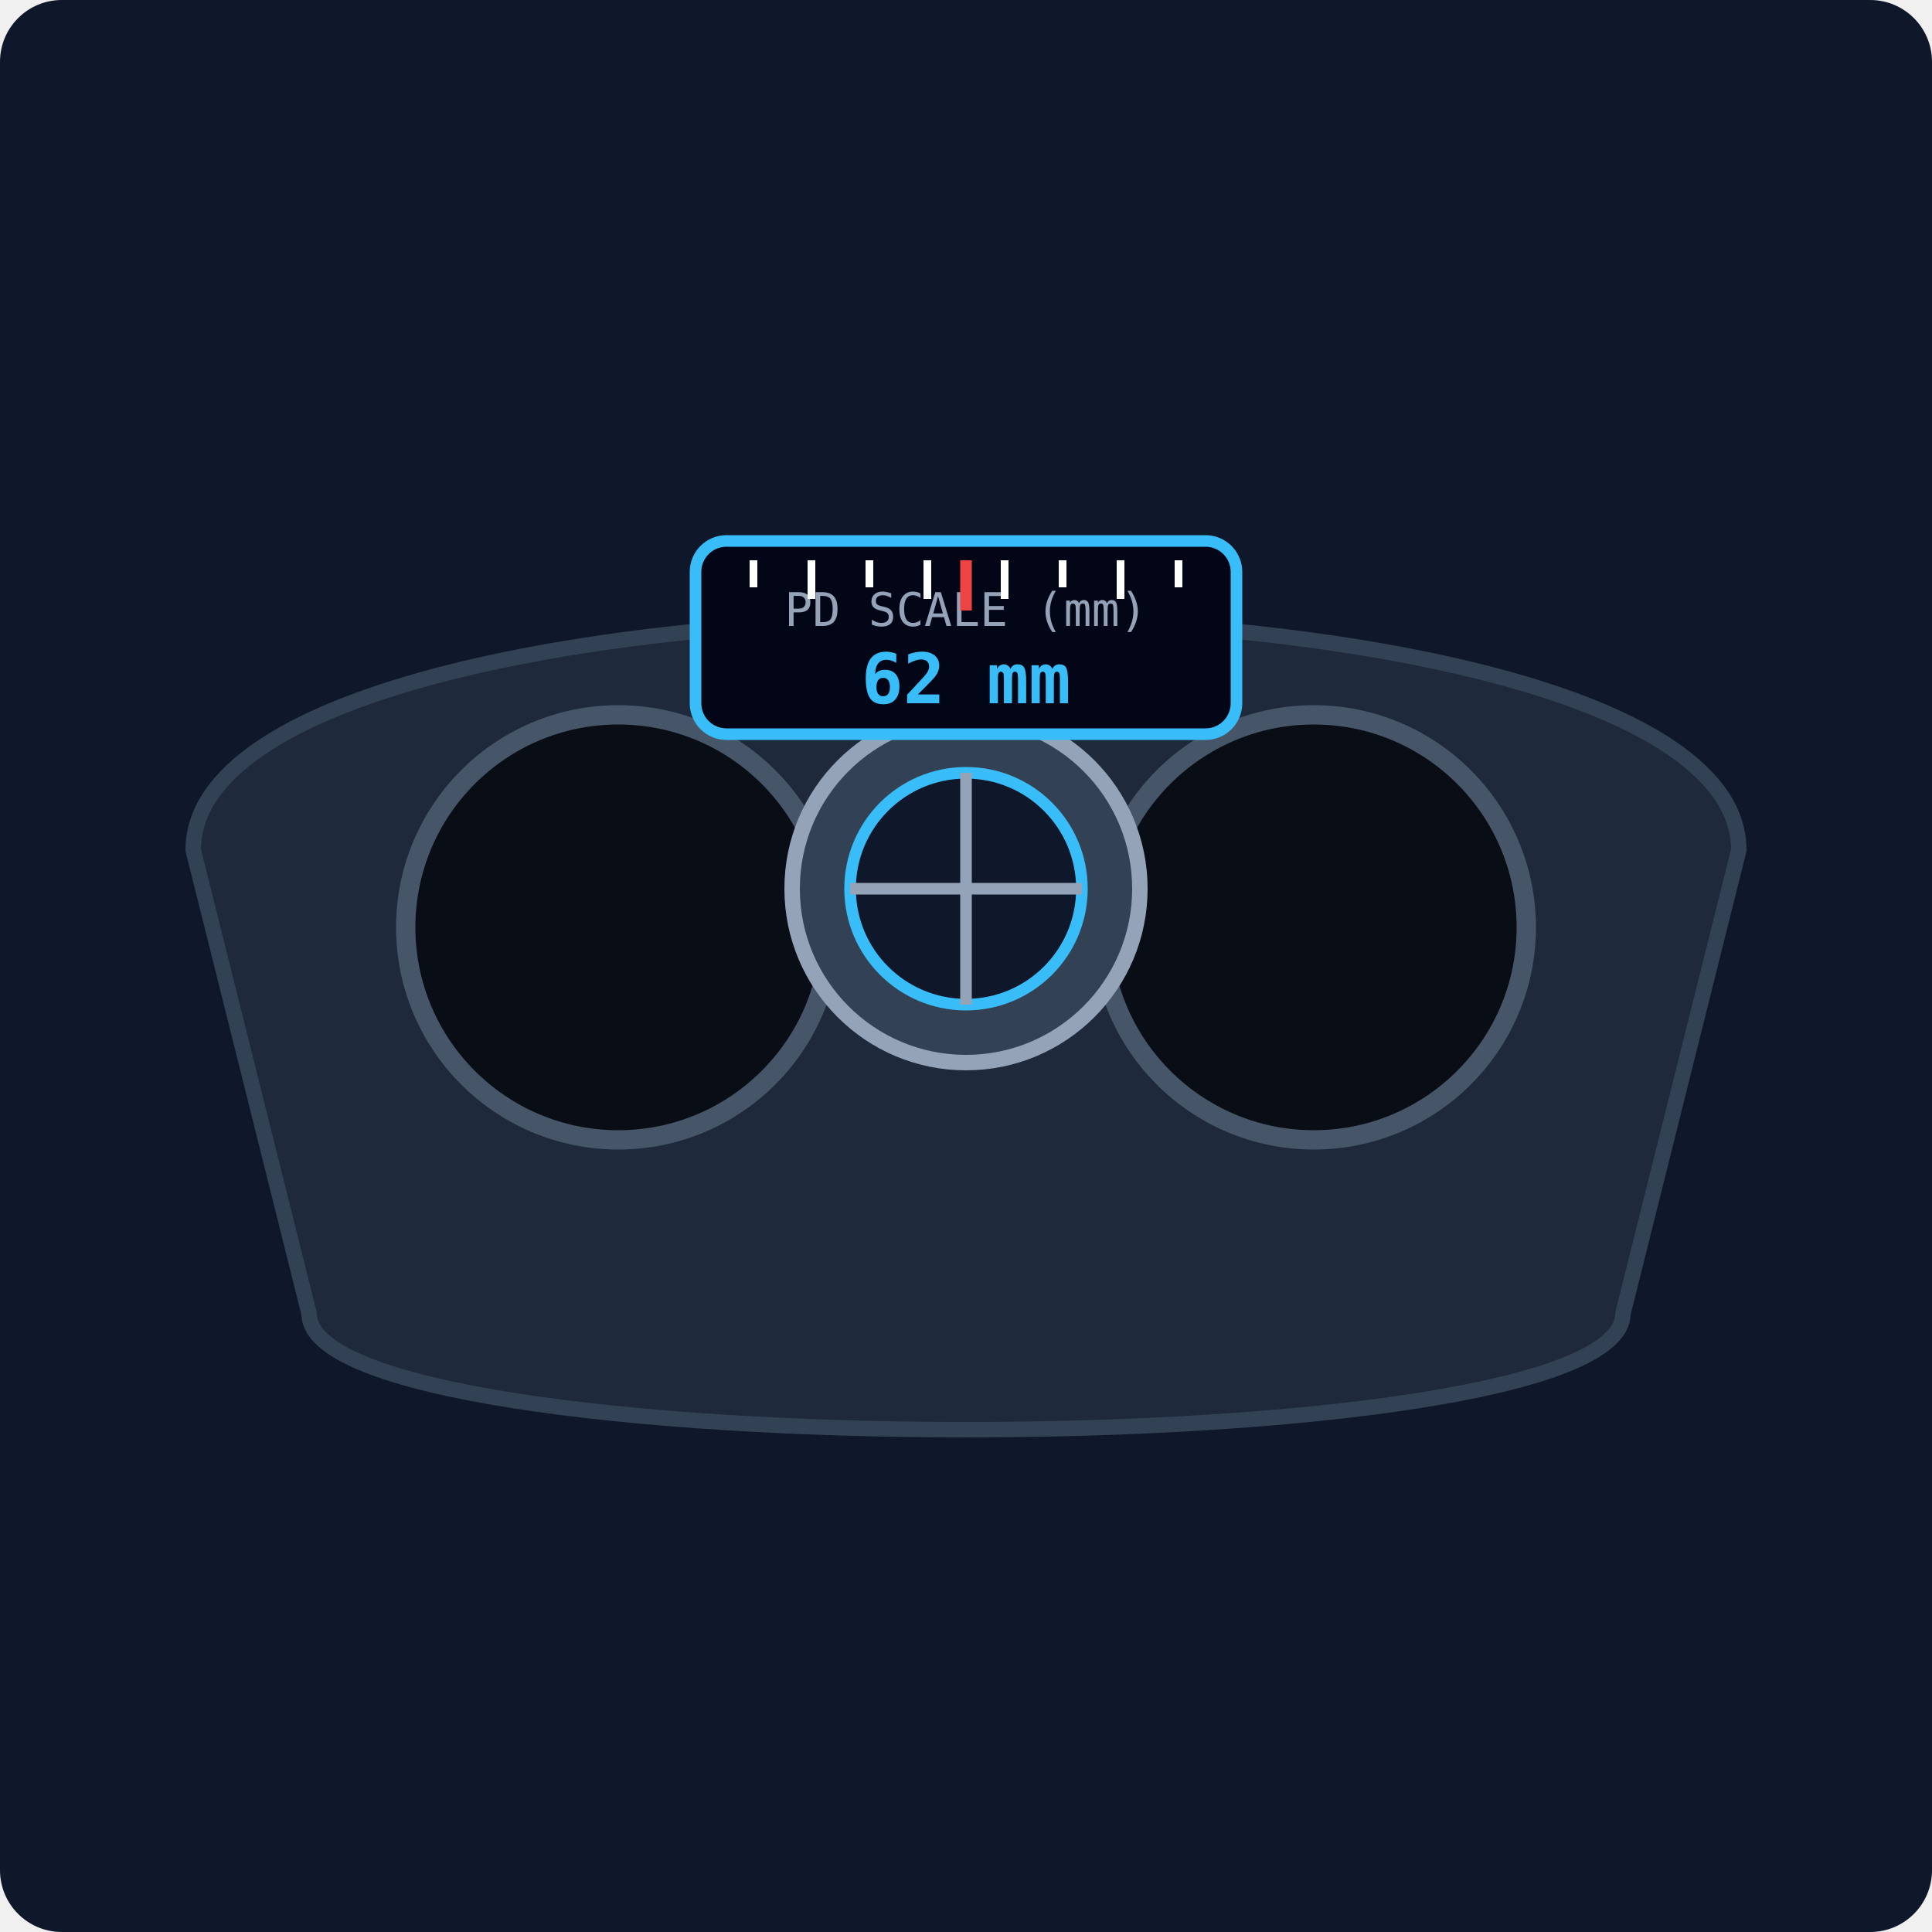
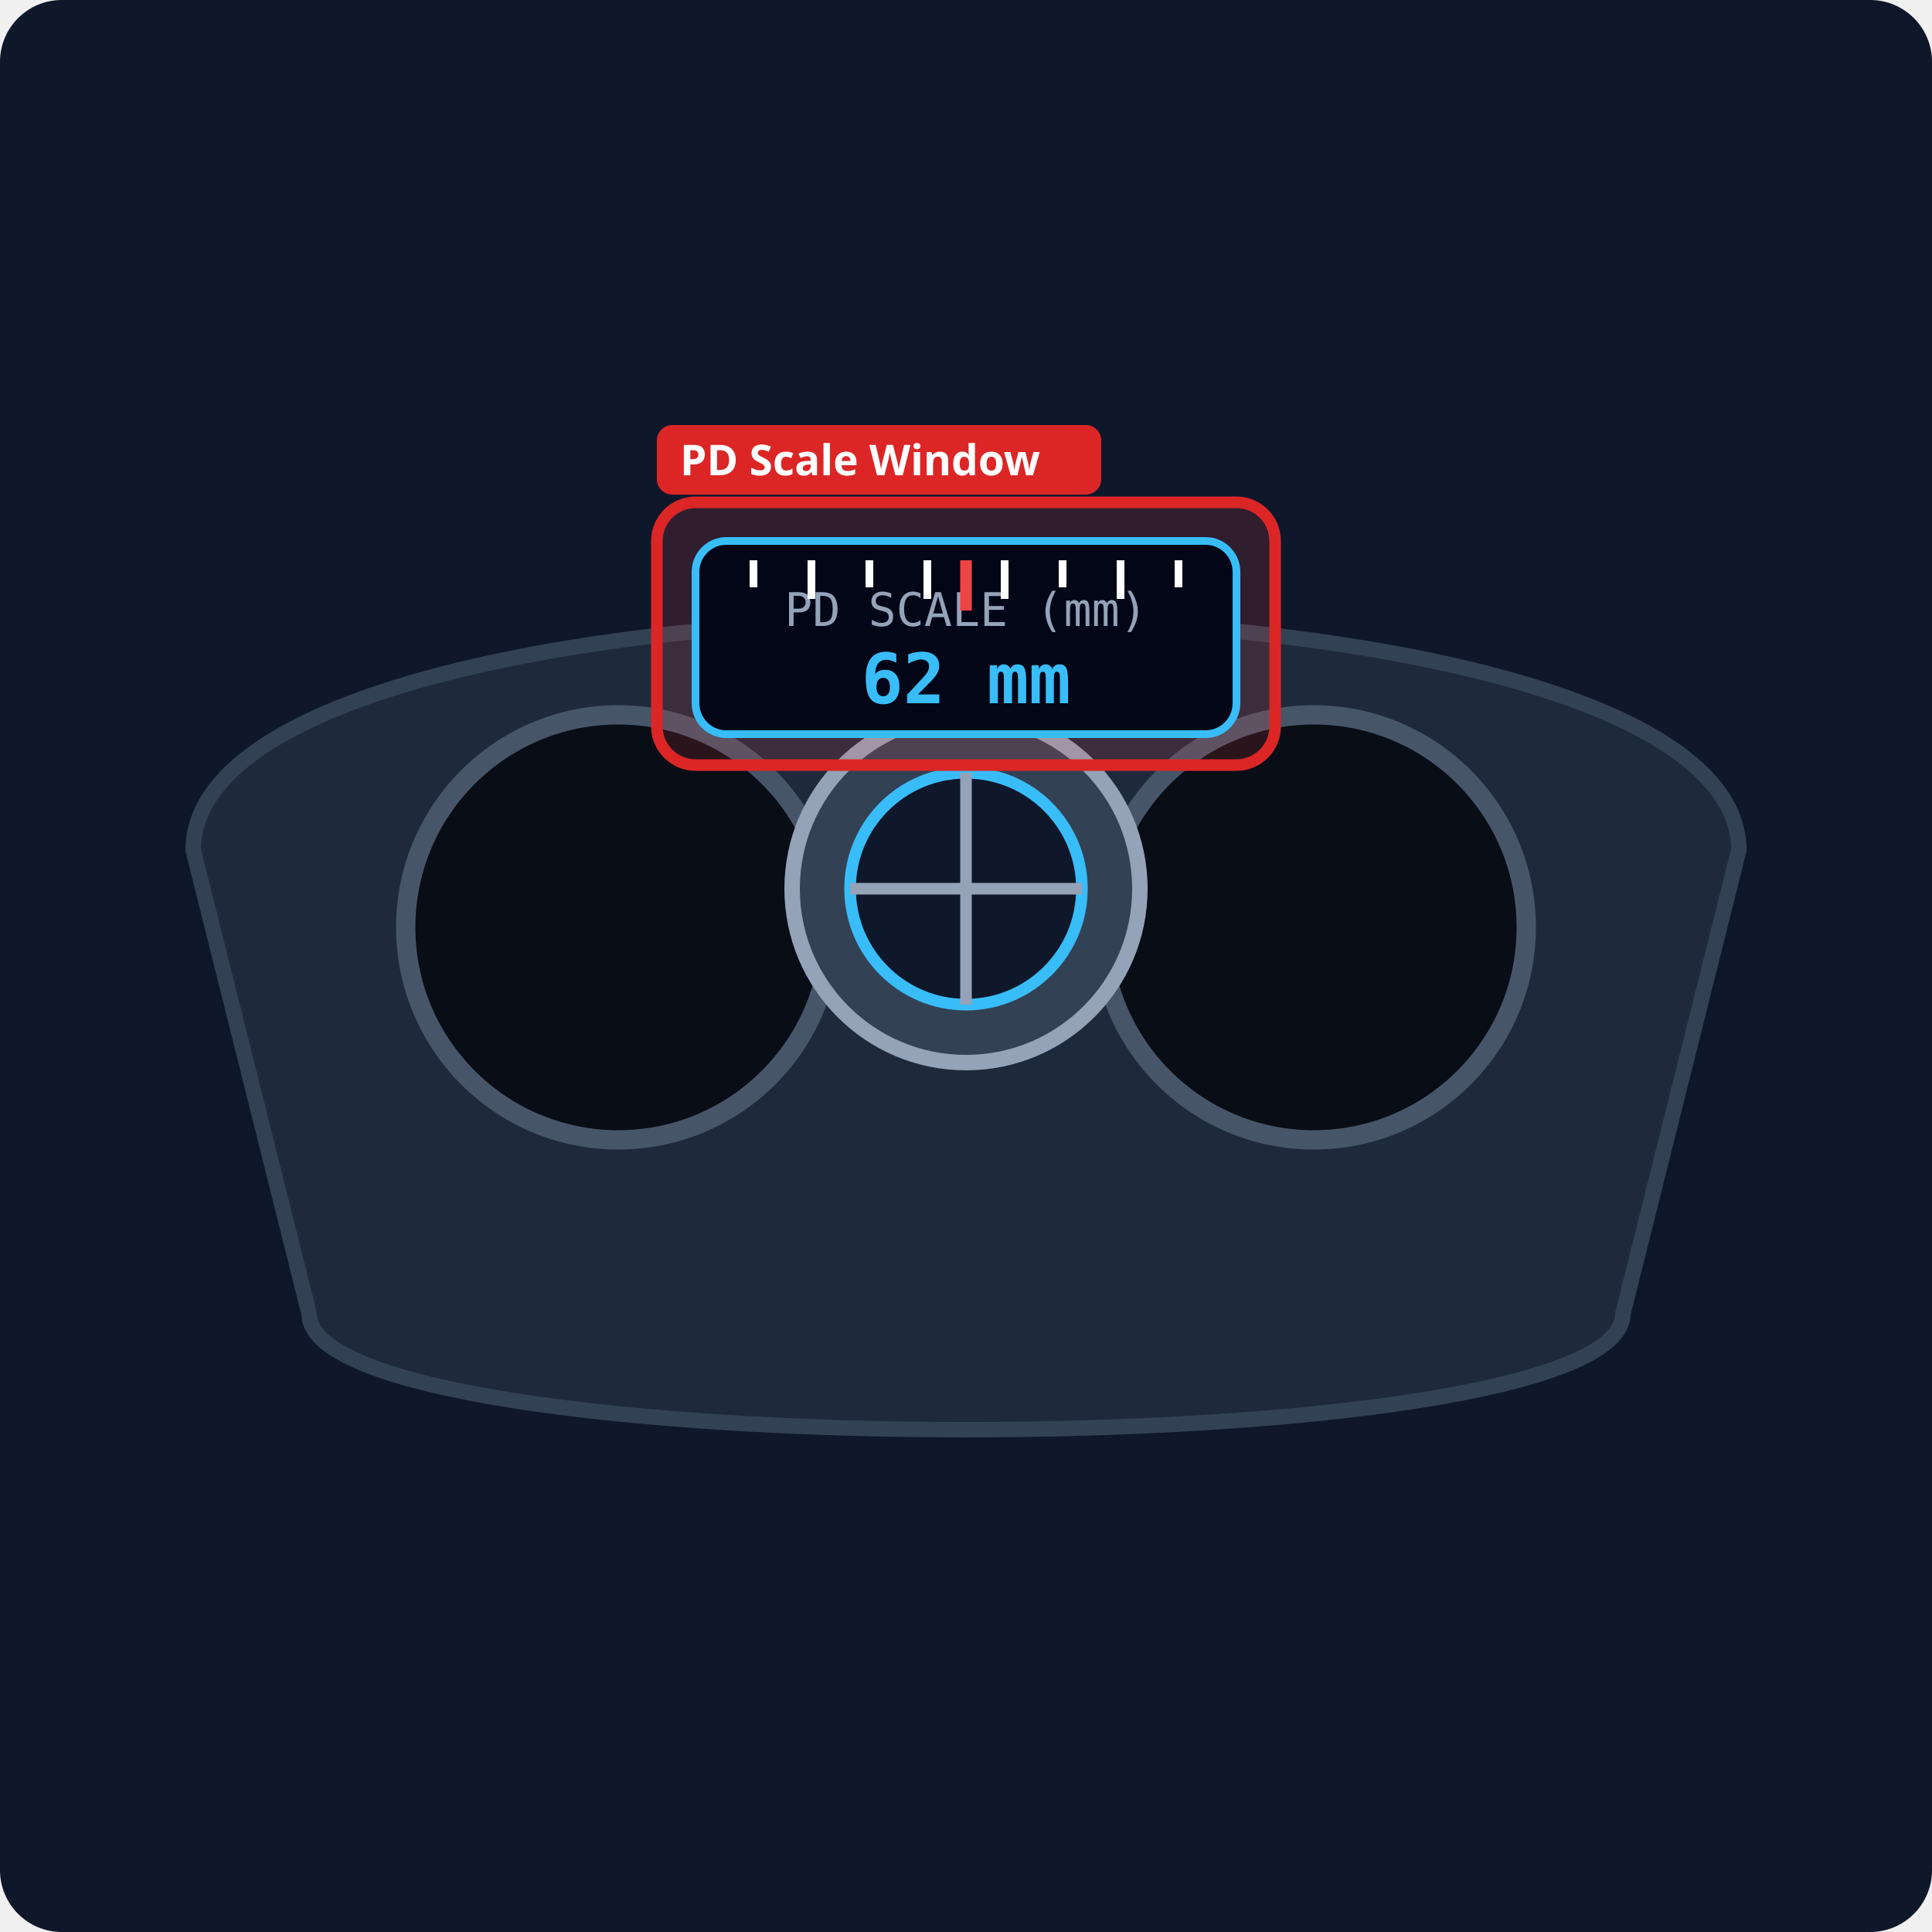
<svg xmlns="http://www.w3.org/2000/svg" viewBox="0 0 500 500" width="100%" height="100%">
  <rect width="500" height="500" fill="#0F172A" rx="16" />
  <path d="M50 220 C50 140, 450 140, 450 220 L420 340 C420 380, 80 380, 80 340 Z" fill="#1E293B" stroke="#334155" stroke-width="4" />
  <circle cx="160" cy="240" r="55" fill="#090D16" stroke="#475569" stroke-width="5" />
  <circle cx="340" cy="240" r="55" fill="#090D16" stroke="#475569" stroke-width="5" />
  <circle cx="250" cy="230" r="45" fill="#334155" stroke="#94A3B8" stroke-width="4" />
  <circle cx="250" cy="230" r="30" fill="#0F172A" stroke="#38BDF8" stroke-width="3" />
  <path d="M250 200 L250 260 M220 230 L280 230" stroke="#94A3B8" stroke-width="3" />
-   <rect x="180" y="140" width="140" height="50" fill="#020617" stroke="#38BDF8" stroke-width="3" rx="8" />
+   <rect x="170" y="130" width="160" height="68" fill="#EF4444" fill-opacity="0.15" stroke="#DC2626" stroke-width="3" rx="10" />
+   <rect x="170" y="110" width="115" height="18" fill="#DC2626" rx="4" />
+   <text x="176" y="123" font-family="sans-serif" font-size="11" font-weight="bold" fill="#FFFFFF">PD Scale Window</text>
+   <rect x="180" y="140" width="140" height="50" fill="#020617" stroke="#38BDF8" stroke-width="2" rx="8" />
  <text x="250" y="162" text-anchor="middle" font-family="monospace" font-size="12" fill="#94A3B8">PD SCALE (mm)</text>
  <text x="250" y="182" text-anchor="middle" font-family="monospace" font-size="18" font-weight="bold" fill="#38BDF8">62 mm</text>
  <line x1="195" y1="145" x2="195" y2="152" stroke="#FFFFFF" stroke-width="2" />
  <line x1="210" y1="145" x2="210" y2="155" stroke="#FFFFFF" stroke-width="2" />
  <line x1="225" y1="145" x2="225" y2="152" stroke="#FFFFFF" stroke-width="2" />
  <line x1="240" y1="145" x2="240" y2="155" stroke="#FFFFFF" stroke-width="2" />
  <line x1="250" y1="145" x2="250" y2="158" stroke="#EF4444" stroke-width="3" />
  <line x1="260" y1="145" x2="260" y2="155" stroke="#FFFFFF" stroke-width="2" />
  <line x1="275" y1="145" x2="275" y2="152" stroke="#FFFFFF" stroke-width="2" />
  <line x1="290" y1="145" x2="290" y2="155" stroke="#FFFFFF" stroke-width="2" />
  <line x1="305" y1="145" x2="305" y2="152" stroke="#FFFFFF" stroke-width="2" />
</svg>
